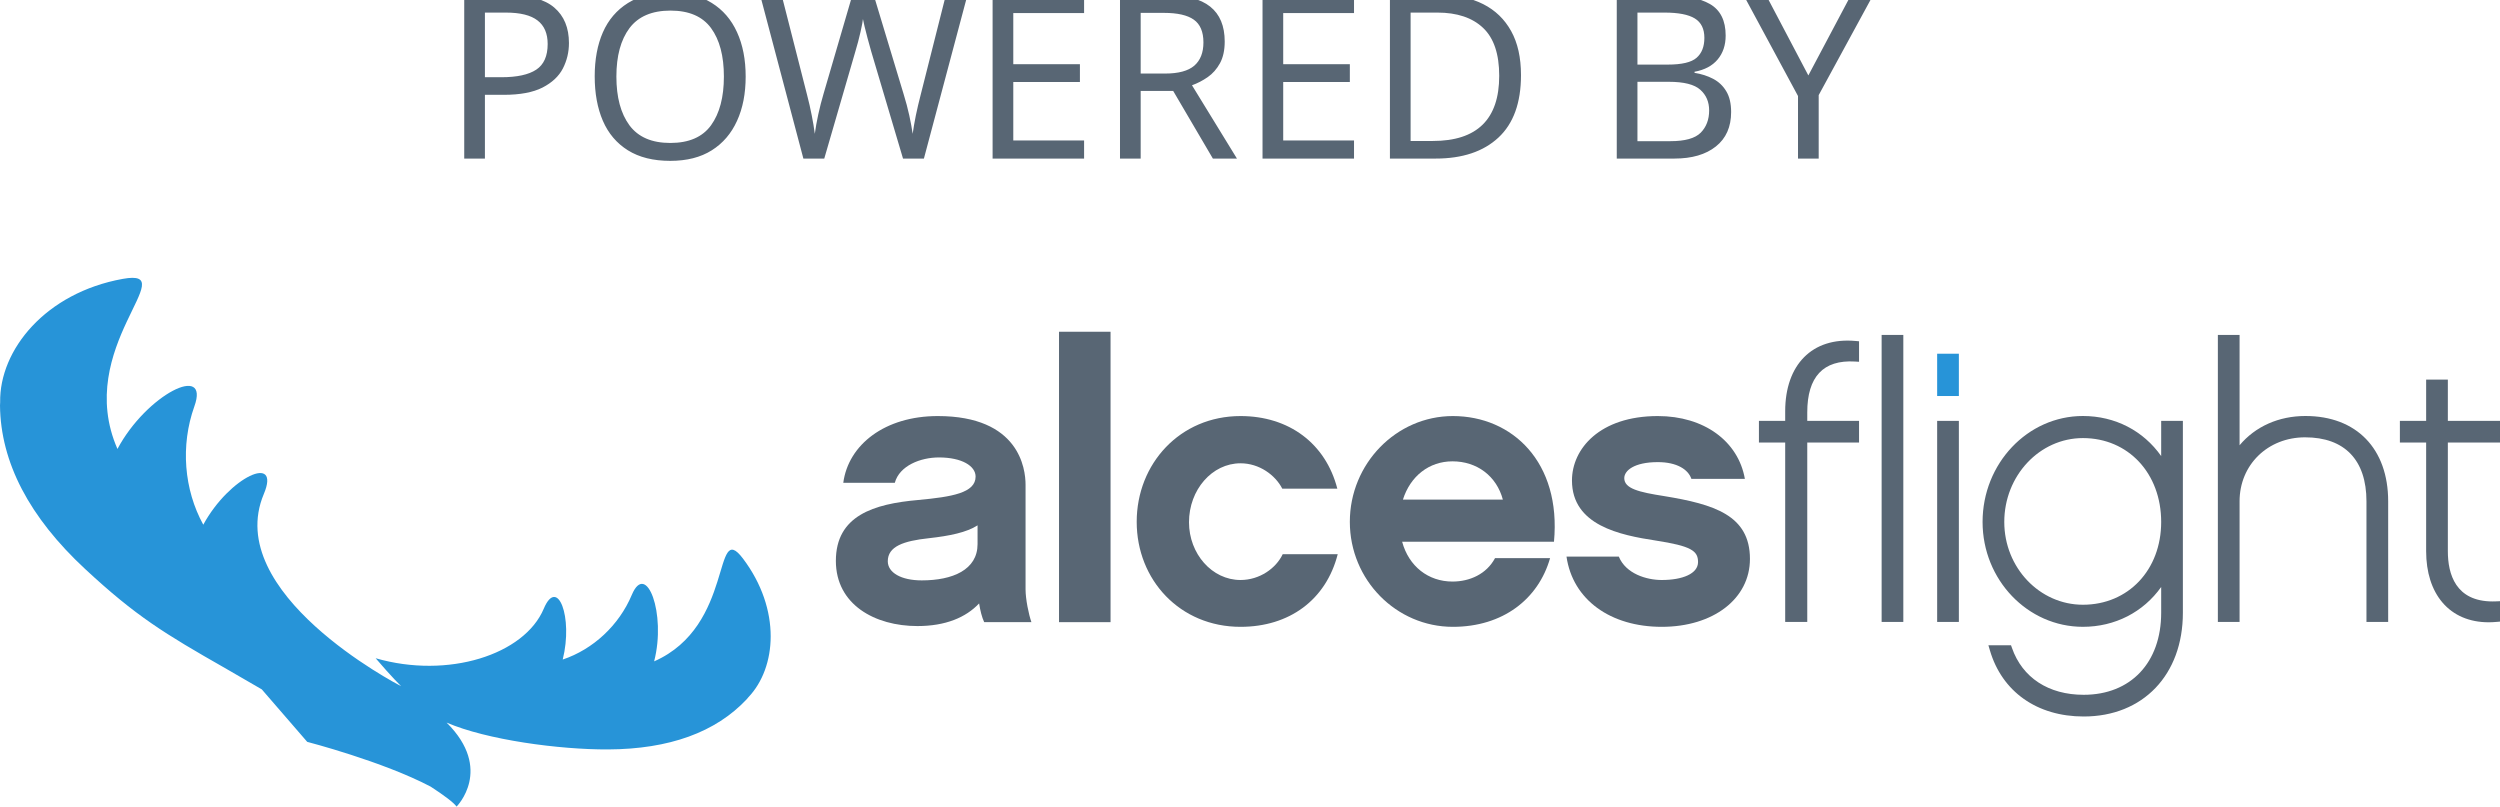
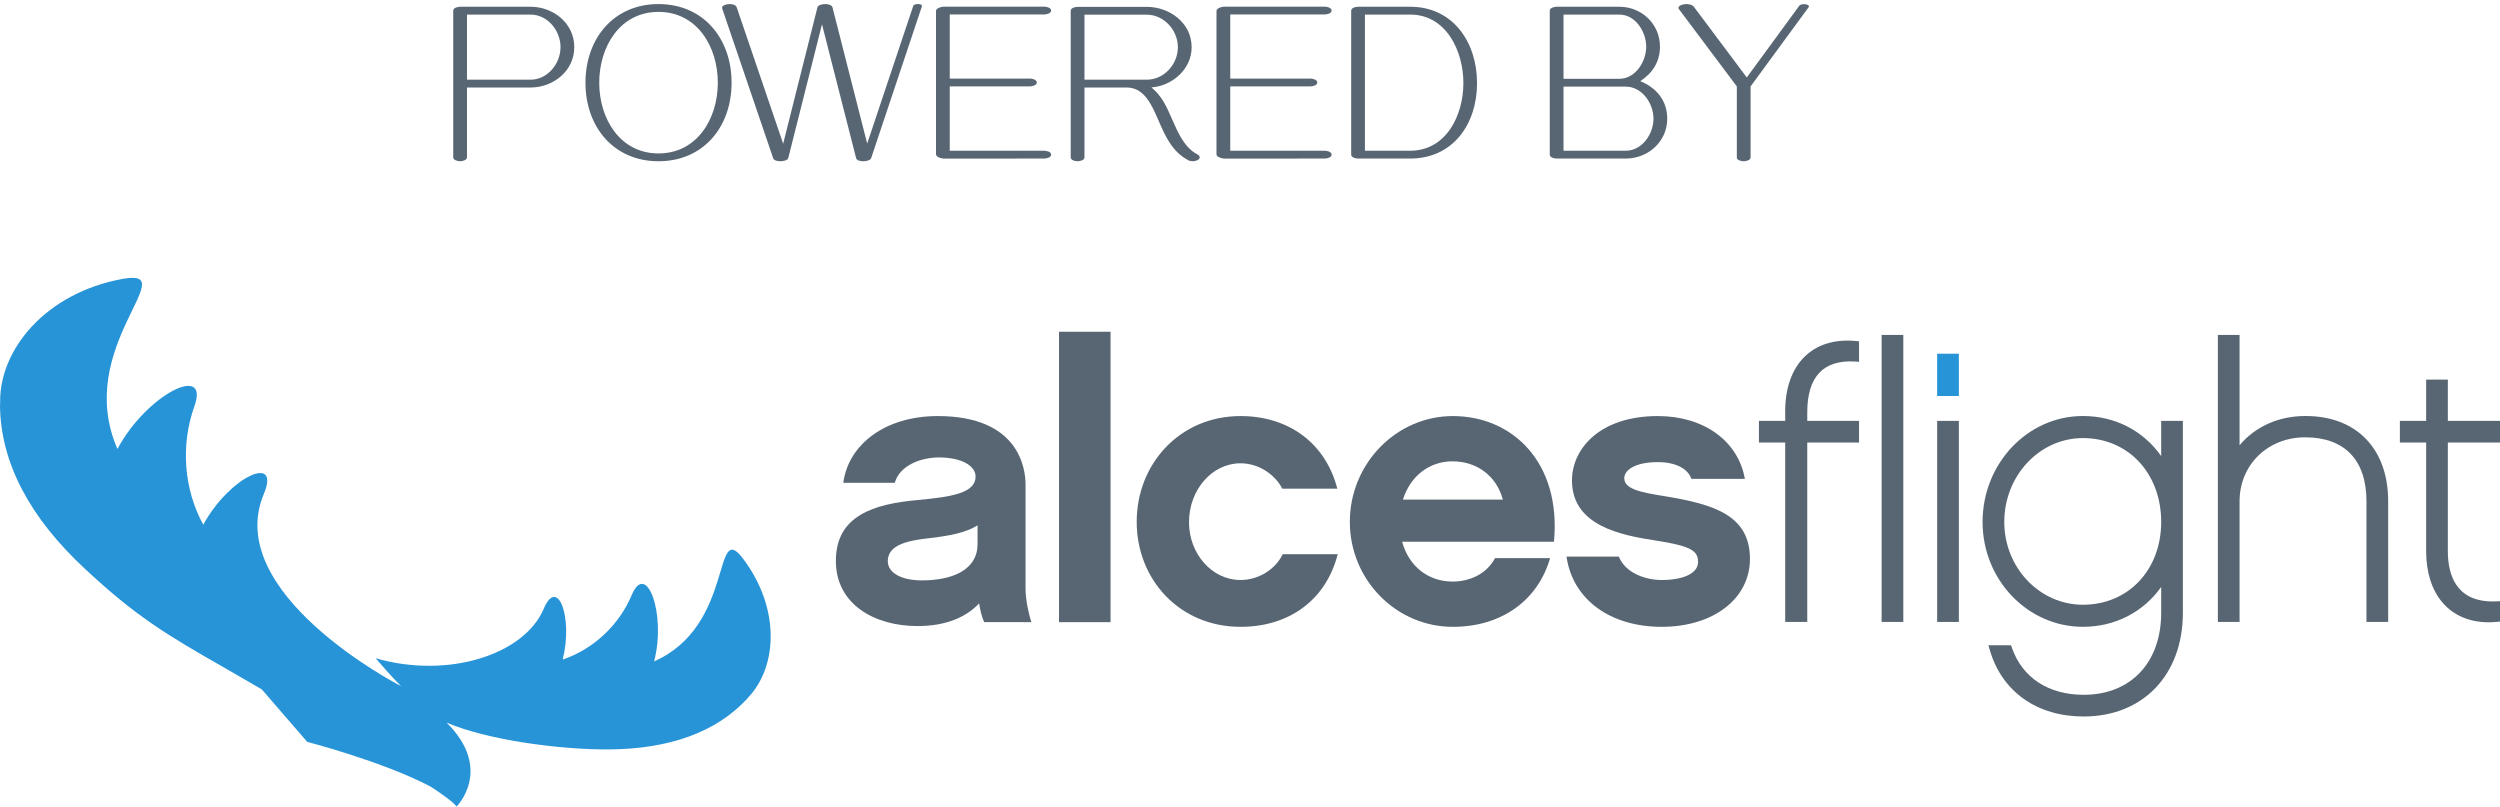
<svg xmlns="http://www.w3.org/2000/svg" version="1.1" id="svg1660" width="523.722" height="168.969" viewBox="0 0 523.722 168.969">
  <defs id="defs1664">
    <clipPath clipPathUnits="userSpaceOnUse" id="clipPath1676">
      <path d="M 0,800 H 800 V 0 H 0 Z" id="path1674" />
    </clipPath>
  </defs>
  <g id="g1668" transform="matrix(1.333333,0,0,-1.333333,-245.2108,537.4462)">
    <g id="g1670">
      <g id="g1672" clip-path="url(#clipPath1676)" transform="translate(45.96836,23.38694)">
        <g id="g1678" transform="translate(291.5303,297.1562)">
          <path d="m 0,0 c -1.717,-1.104 -4.354,-1.656 -7.667,-2.023 -3.986,-0.43 -6.438,-1.29 -6.438,-3.62 0,-1.778 2.084,-3.004 5.335,-3.004 4.845,0 8.77,1.655 8.77,5.704 z m 0.245,-12.266 c -2.085,-2.208 -5.274,-3.557 -9.69,-3.557 -6.684,0 -12.817,3.372 -12.817,10.242 0,7.113 5.949,8.953 12.94,9.567 5.274,0.491 9.014,1.103 9.014,3.679 0,1.657 -2.146,3.005 -5.763,3.005 -2.884,0 -6.195,-1.288 -6.931,-3.985 h -8.095 c 0.797,6.009 6.562,10.487 14.841,10.487 12.818,0 13.798,-8.279 13.798,-10.795 v -16.436 c 0,-1.533 0.491,-3.924 0.92,-5.15 h -7.42 c -0.368,0.797 -0.612,1.778 -0.797,2.943" style="fill:#586674;fill-opacity:1;fill-rule:nonzero;stroke:none" id="path1680" />
        </g>
        <path d="m 312.425,281.947 h -8.096 v 45.628 h 8.096 z" style="fill:#586674;fill-opacity:1;fill-rule:nonzero;stroke:none" id="path1682" />
        <g id="g1684" transform="translate(332.8467,281.2119)">
          <path d="m 0,0 c -9.506,0 -16.312,7.358 -16.312,16.496 0,9.138 6.806,16.62 16.312,16.62 7.605,0 13.37,-4.293 15.209,-11.407 H 6.562 C 5.459,23.855 2.945,25.695 0,25.695 c -4.476,0 -8.095,-4.169 -8.095,-9.26 0,-4.968 3.619,-9.077 8.095,-9.077 3.004,0 5.582,1.839 6.624,4.049 h 8.647 C 13.432,4.23 7.667,0 0,0" style="fill:#586674;fill-opacity:1;fill-rule:nonzero;stroke:none" id="path1686" />
        </g>
        <g id="g1688" transform="translate(374.0625,301.2041)">
          <path d="M 0,0 C -0.981,3.681 -4.048,6.01 -7.911,6.01 -11.592,6.01 -14.535,3.681 -15.7,0 Z m -15.823,-6.624 c 1.043,-3.863 4.11,-6.254 7.912,-6.254 2.698,0 5.335,1.164 6.683,3.679 H 7.421 C 5.581,-15.64 0,-19.992 -7.85,-19.992 c -8.893,0 -16.191,7.358 -16.191,16.496 0,9.138 7.298,16.62 16.191,16.62 9.321,0 17.049,-7.237 15.883,-19.748 z" style="fill:#586674;fill-opacity:1;fill-rule:nonzero;stroke:none" id="path1690" />
        </g>
        <g id="g1692" transform="translate(399.0264,281.2119)">
          <path d="m 0,0 c -8.033,0 -13.982,4.23 -14.964,11.037 h 8.219 C -5.642,8.339 -2.391,7.358 0,7.358 c 3.251,0 5.704,0.981 5.704,2.821 0,1.78 -1.103,2.515 -6.624,3.374 -5.642,0.858 -13.184,2.391 -13.184,9.444 0,4.968 4.354,10.119 13.492,10.119 7.236,0 12.633,-3.925 13.675,-9.873 H 4.66 c -0.489,1.471 -2.267,2.636 -5.272,2.636 -3.742,0 -5.275,-1.348 -5.275,-2.515 0,-1.655 2.33,-2.207 6.255,-2.82 C 8.218,19.257 13.859,17.54 13.859,10.67 13.859,4.415 8.097,0 0,0" style="fill:#586674;fill-opacity:1;fill-rule:nonzero;stroke:none" id="path1694" />
        </g>
        <g id="g1696" transform="translate(418.4229,315.0801)" style="fill:#586674;fill-opacity:1">
          <path d="M 0,0 V -1.509 H -4.126 V -4.916 H 0 v -28.182 h 3.468 v 28.182 h 8.136 v 3.407 H 3.468 v 1.333 c 0,5.6 2.512,8.279 7.484,7.992 l 0.652,-0.041 v 3.223 l -0.559,0.048 C 4.233,11.669 0,7.3 0,0" style="fill:#586674;fill-opacity:1;fill-rule:nonzero;stroke:none" id="path1698" />
        </g>
        <path d="m 433.575,281.982 h 3.408 v 45.093 h -3.408 z" style="fill:#586674;fill-opacity:1;fill-rule:nonzero;stroke:none" id="path1700" />
        <path d="m 442.299,317.477 h 3.411 v 6.646 h -3.411 z" style="fill:#2794d8;fill-opacity:1;fill-rule:nonzero;stroke:none" id="path1702" />
        <path d="m 442.299,281.982 h 3.411 v 31.589 h -3.411 z" style="fill:#586674;fill-opacity:1;fill-rule:nonzero;stroke:none" id="path1704" />
        <g id="g1706" transform="translate(465.2002,284.6836)">
          <path d="m 0,0 c -6.813,0 -12.355,5.832 -12.355,13.007 0,7.265 5.542,13.177 12.355,13.177 7.124,0 12.297,-5.542 12.297,-13.177 C 12.297,5.47 7.124,0 0,0 M 12.297,23.357 C 9.5,27.337 5.048,29.654 0,29.654 c -8.692,0 -15.765,-7.467 -15.765,-16.647 0,-9.087 7.073,-16.476 15.765,-16.476 5.038,0 9.493,2.305 12.297,6.258 v -4.052 c 0,-7.828 -4.78,-12.887 -12.179,-12.887 -5.526,0 -9.636,2.687 -11.269,7.372 l -0.145,0.413 h -3.554 l 0.232,-0.789 c 1.903,-6.514 7.413,-10.406 14.736,-10.406 9.323,0 15.588,6.549 15.588,16.297 v 30.151 h -3.409 z" style="fill:#586674;fill-opacity:1;fill-rule:nonzero;stroke:none" id="path1708" />
        </g>
        <g id="g1710" transform="translate(500.1631,314.3379)">
          <path d="m 0,0 c -4.206,0 -7.883,-1.655 -10.349,-4.599 v 17.336 h -3.411 v -45.092 h 3.411 v 18.952 c 0,5.73 4.426,10.052 10.292,10.052 6.22,0 9.644,-3.57 9.644,-10.052 v -18.952 h 3.411 v 18.952 C 12.998,-5.136 8.017,0 0,0" style="fill:#586674;fill-opacity:1;fill-rule:nonzero;stroke:none" id="path1712" />
        </g>
        <g id="g1714" transform="translate(530.7314,310.1641)">
          <path d="m 0,0 v 3.407 h -8.194 v 6.484 h -3.41 V 3.407 H -15.73 V 0 h 4.126 v -17.074 c 0,-3.31 0.887,-6.097 2.564,-8.06 1.733,-2.028 4.243,-3.103 7.256,-3.103 0.396,0 0.807,0.02 1.224,0.058 L 0,-28.131 v 3.206 l -0.64,-0.026 c -0.172,-0.008 -0.34,-0.012 -0.508,-0.012 -5.824,0 -7.046,4.293 -7.046,7.889 V 0 Z" style="fill:#586674;fill-opacity:1;fill-rule:nonzero;stroke:none" id="path1716" />
        </g>
        <g id="g1718" transform="translate(529.3506,412.5488)">
          <path d="m -270.324,-132.823 c 0,-3.804 -1.277,-7.241 -3.51,-9.585 -0.087,-0.104 -0.176,-0.207 -0.263,-0.312 -4.872,-5.191 -12.161,-7.83 -21.763,-7.879 -7.663,-0.039 -19.098,1.5 -25.383,4.219 7.409,-7.352 1.571,-13.198 1.571,-13.198 -0.527,0.694 -2.017,1.795 -4.074,3.134 -7.528,3.964 -19.395,7.034 -19.395,7.034 l -7.137,8.246 -5.797,3.357 c -9.474,5.399 -13.979,8.142 -21.946,15.542 -8.812,8.174 -13.294,16.794 -13.389,25.702 0.008,0.176 0.016,0.343 0.024,0.51 -0.135,8.238 7.137,17.193 19.266,19.386 9.738,1.754 -7.807,-10.822 -0.837,-26.723 4.562,8.557 14.561,13.565 12.081,6.683 -2.193,-6.133 -1.634,-13.071 1.404,-18.582 4.115,7.553 12.217,11.236 9.513,4.825 -6.539,-15.527 20.846,-29.833 21.571,-30.2 0,0 -1.491,1.451 -4.003,4.394 11.387,-3.293 23.373,0.559 26.411,7.775 2.154,5.12 4.649,-1.307 2.982,-7.982 4.77,1.603 8.851,5.375 10.861,10.176 2.274,5.383 5.439,-2.966 3.502,-10.462 12.696,5.583 9.171,22.457 13.948,16.164 3.014,-3.979 4.363,-8.309 4.363,-12.225" style="fill:#2794d8;fill-opacity:1;fill-rule:nonzero;stroke:none;stroke-width:0.468" id="path1720" />
-           <text xml:space="preserve" style="font-style:normal;font-variant:normal;font-weight:100;font-stretch:normal;font-size:36px;font-family:Gayathri;-inkscape-font-specification:'Gayathri, Thin';font-variant-ligatures:normal;font-variant-caps:normal;font-variant-numeric:normal;font-variant-east-asian:normal;fill:#586674;fill-opacity:1;stroke-width:0.75" x="-321.958" y="57.764" id="text3218" transform="scale(1,-1)">
-             <tspan id="tspan3216" style="font-style:normal;font-variant:normal;font-weight:100;font-stretch:normal;font-size:36px;font-family:Gayathri;-inkscape-font-specification:'Gayathri, Thin';font-variant-ligatures:normal;font-variant-caps:normal;font-variant-numeric:normal;font-variant-east-asian:normal;fill:#586674;fill-opacity:1;stroke-width:0.75" x="-321.958" y="57.764">POWERED BY</tspan>
-           </text>
+           <g aria-label="POWERED BY" transform="scale(1,-1)" id="text3218" style="font-weight:100;font-size:36px;font-family:Gayathri;-inkscape-font-specification:'Gayathri, Thin';fill:#586674;stroke-width:0.75">
+             <path d="m -319.111,58.186 c 0.334,0 1.072,-0.158 1.072,-0.615 v -10.969 h 9.984 c 3.533,0 6.873,-2.566 6.873,-6.346 0,-3.797 -3.34,-6.346 -6.873,-6.346 h -11.057 c -0.352,0 -1.09,0.158 -1.09,0.615 v 23.045 c 0,0.457 0.738,0.615 1.09,0.615 z m 11.057,-12.814 h -9.984 V 35.141 h 9.984 c 2.654,0 4.711,2.496 4.711,5.115 0,2.619 -2.057,5.115 -4.711,5.115 z" id="path1730" />
+             <path d="m -287.945,58.186 c 7.049,0 11.479,-5.396 11.479,-12.34 0,-6.943 -4.43,-12.357 -11.479,-12.357 -7.049,0 -11.479,5.414 -11.479,12.357 0,6.943 4.43,12.34 11.479,12.34 z m 0,-1.23 c -6.064,0 -9.316,-5.467 -9.316,-11.109 0,-5.66 3.252,-11.127 9.316,-11.127 6.064,0 9.316,5.467 9.316,11.127 0,5.643 -3.252,11.109 -9.316,11.109 z" id="path1732" />
+             <path d="m -254.529,57.676 7.945,-23.766 c 0.018,-0.053 0.035,-0.105 0.035,-0.123 0,-0.264 -0.439,-0.299 -0.65,-0.299 -0.316,0 -0.65,0.088 -0.721,0.281 l -7.242,21.639 -5.449,-21.393 c -0.105,-0.422 -0.791,-0.527 -1.16,-0.527 -0.281,0 -1.107,0.123 -1.195,0.475 l -5.396,21.463 -7.295,-21.41 c -0.123,-0.369 -0.598,-0.527 -1.09,-0.527 -0.598,0 -1.213,0.229 -1.213,0.545 0,0.088 0.035,0.176 0.053,0.264 l 7.98,23.432 c 0.141,0.387 0.809,0.457 1.16,0.457 0.334,0 1.107,-0.105 1.213,-0.527 l 5.291,-20.988 5.361,21.023 c 0.088,0.334 0.58,0.492 1.107,0.492 0.58,0 1.16,-0.176 1.266,-0.51 z" id="path1734" />
+             <path d="m -227.353,57.764 c 0.352,0 1.09,-0.158 1.09,-0.615 0,-0.475 -0.738,-0.615 -1.09,-0.615 h -14.836 V 46.426 h 12.604 c 0.334,0 1.072,-0.158 1.072,-0.615 0,-0.457 -0.738,-0.615 -1.072,-0.615 h -12.604 V 35.124 h 14.836 c 0.352,0 1.09,-0.158 1.09,-0.615 0,-0.457 -0.738,-0.615 -1.09,-0.615 h -15.785 c -0.352,0 -1.213,0.229 -1.213,0.686 v 22.5 c 0,0.457 0.861,0.686 1.213,0.686 z" id="path1736" />
+             <path d="m -203.991,58.186 c 0.281,0 0.58,-0.088 0.791,-0.211 0.193,-0.123 0.281,-0.264 0.281,-0.404 0,-0.176 -0.123,-0.352 -0.352,-0.457 -2.021,-1.055 -3.023,-3.322 -3.99,-5.537 -0.879,-2.004 -1.529,-3.551 -3.234,-4.992 3.252,-0.246 6.311,-2.848 6.311,-6.311 0,-3.85 -3.498,-6.346 -7.049,-6.346 h -10.881 c -0.334,0 -1.072,0.158 -1.072,0.615 v 23.027 c 0,0.475 0.738,0.615 1.072,0.615 0.352,0 1.09,-0.141 1.09,-0.615 v -10.969 h 6.662 c 2.865,0 4.025,3.041 5.01,5.273 1.037,2.391 2.127,4.834 4.641,6.152 0.193,0.105 0.457,0.158 0.721,0.158 z m -7.242,-12.814 h -9.791 v -10.213 h 9.791 c 2.689,0 4.887,2.426 4.887,5.115 0,2.689 -2.197,5.098 -4.887,5.098 z" id="path1738" />
+             <path d="m -183.284,57.764 c 0.352,0 1.09,-0.158 1.09,-0.615 0,-0.475 -0.738,-0.615 -1.09,-0.615 h -14.836 V 46.426 h 12.604 c 0.334,0 1.072,-0.158 1.072,-0.615 0,-0.457 -0.738,-0.615 -1.072,-0.615 h -12.604 V 35.124 h 14.836 c 0.352,0 1.09,-0.158 1.09,-0.615 0,-0.457 -0.738,-0.615 -1.09,-0.615 h -15.785 c -0.352,0 -1.213,0.229 -1.213,0.686 v 22.5 c 0,0.457 0.861,0.686 1.213,0.686 z" id="path1740" />
+             <path d="m -169.855,57.764 c 6.732,0 10.512,-5.414 10.512,-11.848 0,-6.416 -3.762,-12.006 -10.512,-12.006 h -8.191 c -0.334,0 -1.072,0.158 -1.072,0.615 v 22.623 c 0,0.457 0.738,0.615 1.072,0.615 z m 0,-1.23 h -7.102 V 35.141 h 7.102 c 5.66,0 8.367,5.713 8.367,10.758 0,5.08 -2.707,10.635 -8.367,10.635 z" id="path1742" />
+             <path d="m -135.982,57.764 c 3.48,0 6.521,-2.619 6.521,-6.275 0,-2.848 -1.723,-4.869 -4.236,-5.889 1.916,-1.248 3.094,-3.041 3.094,-5.414 0,-3.604 -2.918,-6.275 -6.381,-6.275 h -9.844 c -0.352,0 -1.09,0.158 -1.09,0.615 v 22.623 c 0,0.475 0.756,0.615 1.09,0.615 z m -1.002,-12.533 h -8.771 V 35.141 h 8.771 c 2.514,0 4.219,2.689 4.219,5.045 0,2.355 -1.705,5.045 -4.219,5.045 z m 1.002,11.303 h -9.773 V 46.462 h 9.773 c 2.549,0 4.359,2.602 4.359,5.027 0,2.443 -1.811,5.045 -4.359,5.045 z" id="path1744" />
+             <path d="m -117.454,58.186 c 0.352,0 1.09,-0.141 1.09,-0.598 V 46.426 l 9.123,-12.445 c 0.035,-0.053 0.053,-0.088 0.053,-0.123 0,-0.229 -0.404,-0.352 -0.791,-0.352 -0.299,0 -0.598,0.07 -0.721,0.229 l -8.262,11.285 -8.332,-11.127 c -0.246,-0.316 -0.844,-0.404 -1.195,-0.404 -0.299,0 -1.213,0.176 -1.213,0.58 0,0.07 0.018,0.141 0.088,0.229 l 9.088,12.129 v 11.162 c 0,0.457 0.738,0.598 1.072,0.598 z" id="path1746" />
+           </g>
        </g>
      </g>
    </g>
  </g>
</svg>
